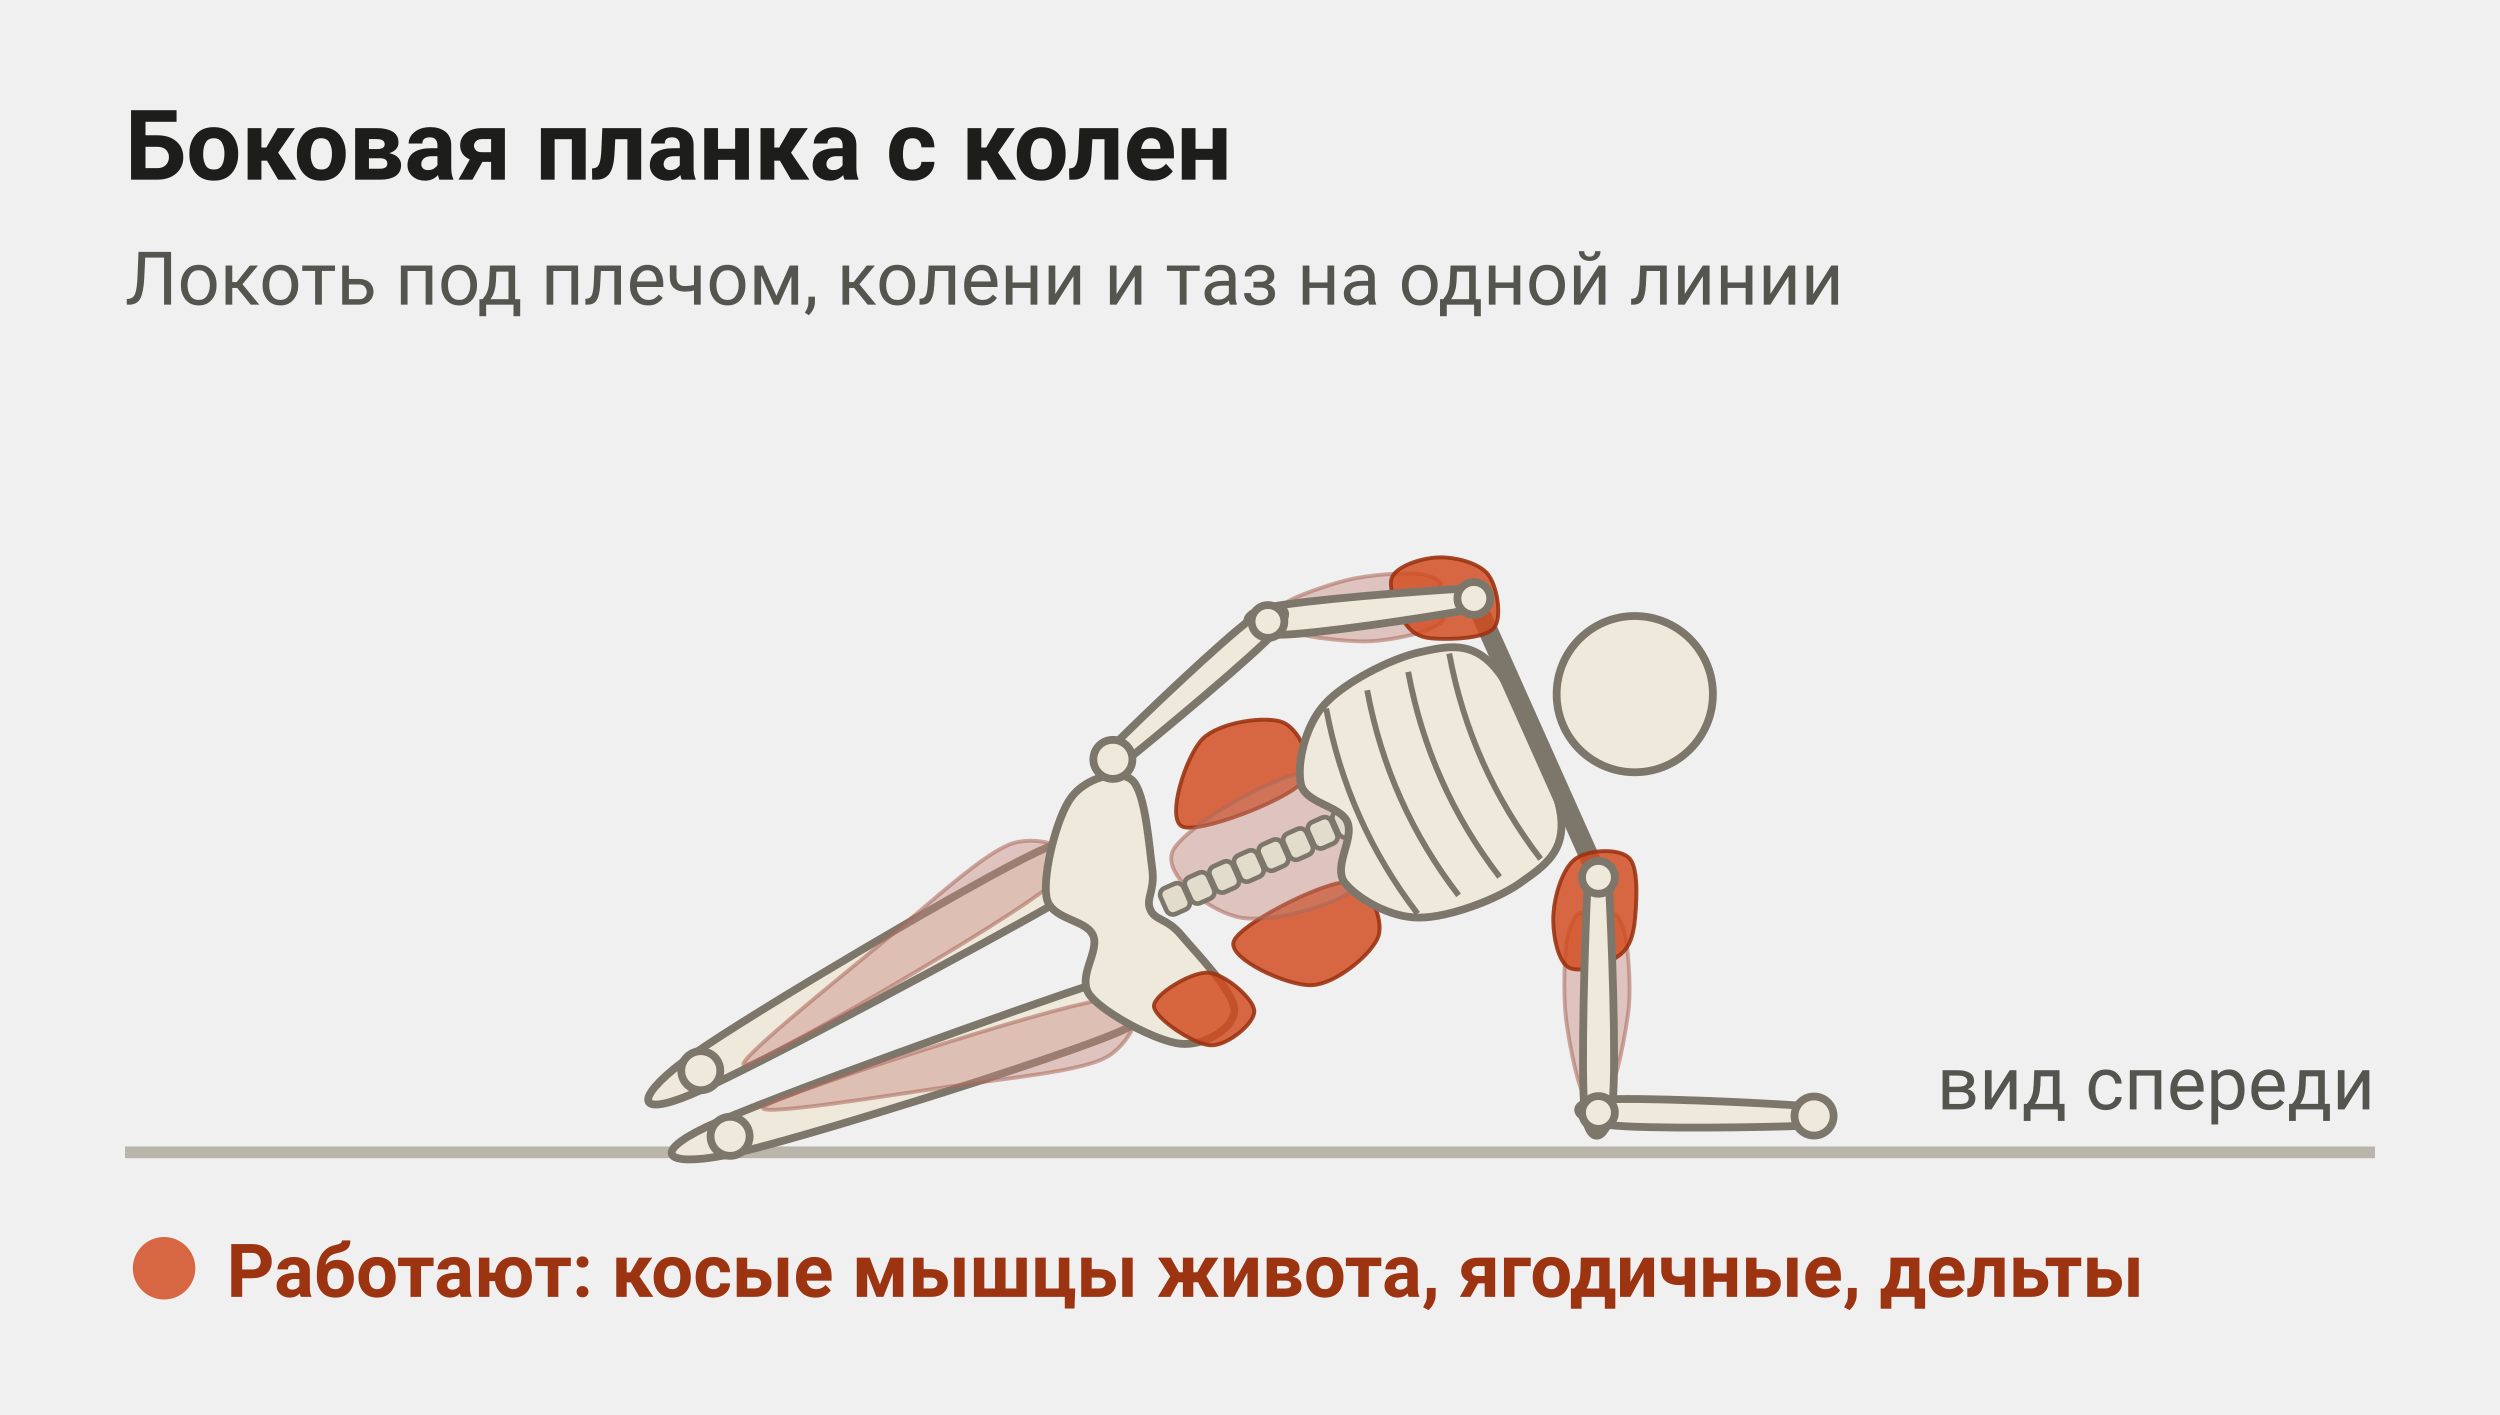
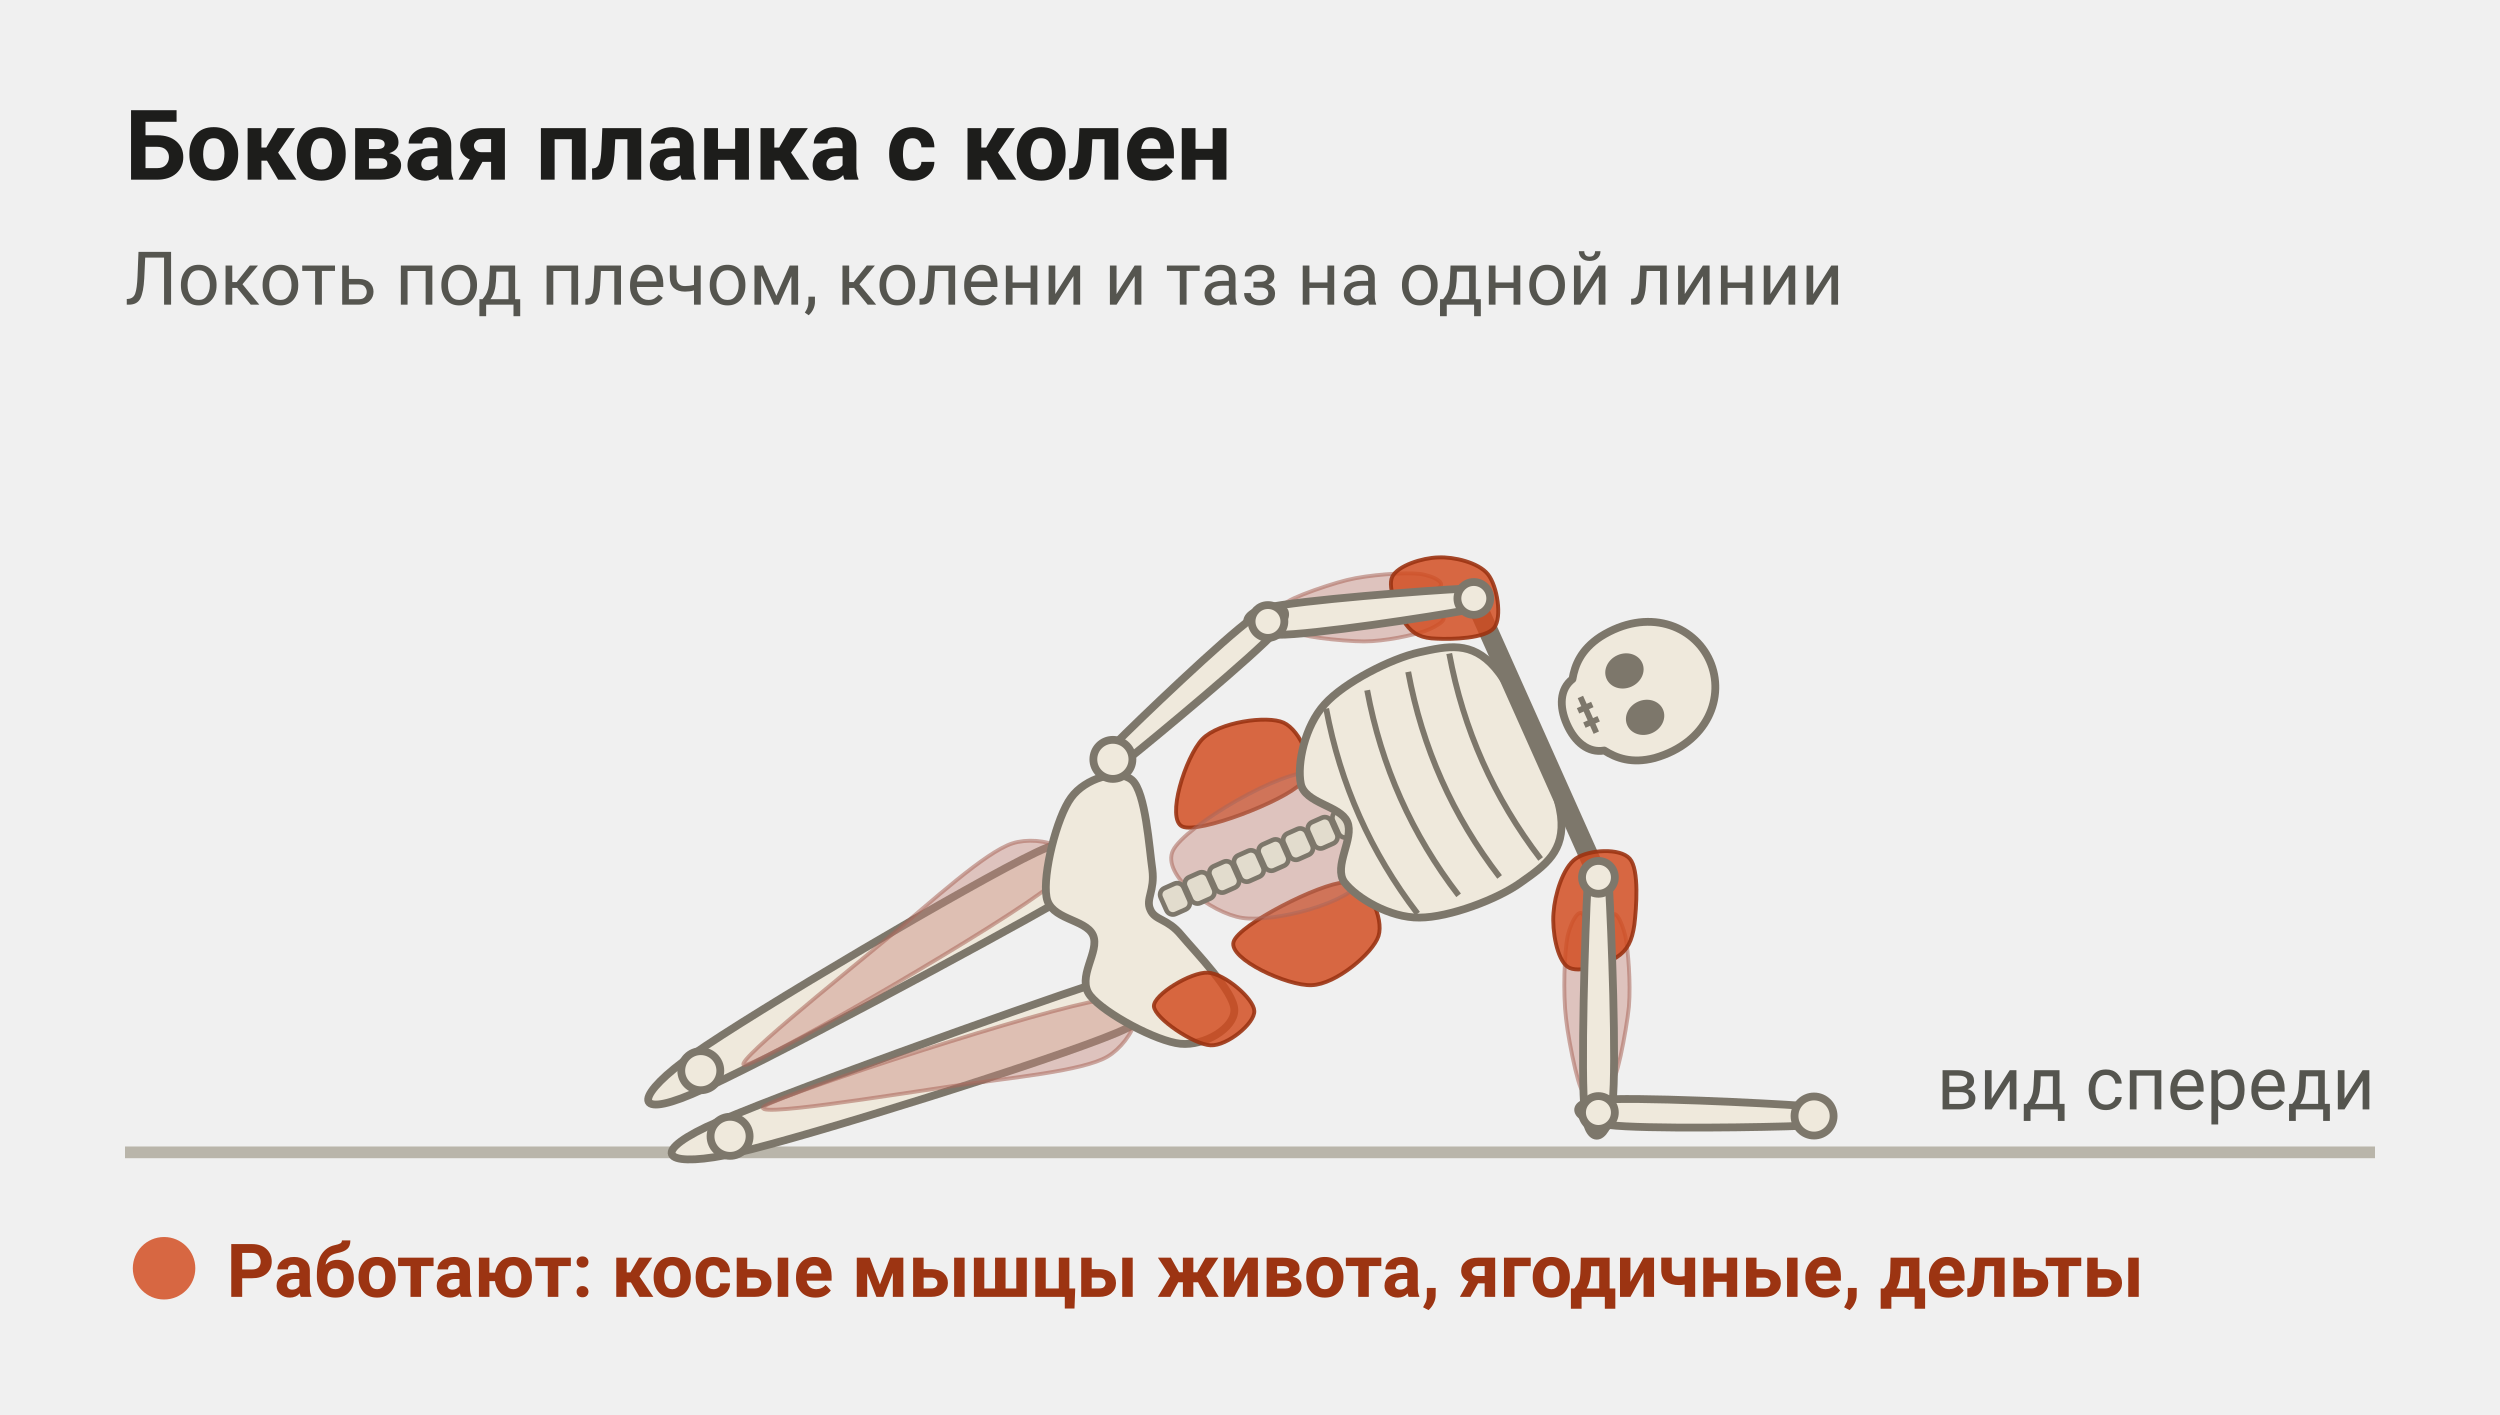
<svg xmlns="http://www.w3.org/2000/svg" viewBox="0 0 640 362" role="img" aria-label="Боковая планка с колен: Локоть под плечом, колени и таз на одной линии">
  <style>
.bone{fill:#efe9dc;stroke:#7d776b;stroke-width:2;stroke-linejoin:round}
.joint{fill:#efe9dc;stroke:#7d776b;stroke-width:2}
.vert{fill:#e2dccd;stroke:#7d776b;stroke-width:1.2}
.m{fill:#c7867a;fill-opacity:.42;stroke:#a9665a;stroke-opacity:.55;stroke-width:1}
.on{fill:#d2491d;fill-opacity:.82;stroke:#9c3412;stroke-opacity:.9}
.plate{fill:#3a3a37;fill-opacity:.1;stroke:#3a3a37;stroke-width:3}
.bar{fill:#3a3a37}
.ghost{opacity:.18}
.ground{stroke:#b9b5aa;stroke-width:3}
.guide{stroke:#3d7fb8;stroke-width:2.5;stroke-dasharray:8 7;fill:none}
.arrow{stroke:#d2491d;stroke-width:5;fill:none;stroke-linecap:round;marker-end:url(#ah)}
.ahead{fill:#d2491d}
.lead{stroke:#6b6b66;stroke-width:1.5;fill:none}
.t{font:600 21px system-ui,-apple-system,"Segoe UI",Roboto,sans-serif;fill:#1d1d1b}
.s{font:400 18px system-ui,-apple-system,"Segoe UI",Roboto,sans-serif;fill:#55554f}
.ok{fill:#2e8b57}.bad{fill:#c0392b}
.balloon{fill:#3d7fb8;fill-opacity:.25;stroke:#3d7fb8;stroke-width:2}
@media (prefers-color-scheme:dark){
.bone,.joint{fill:#d9d3c4;stroke:#3b3934}.vert{fill:#c9c2b2;stroke:#3b3934}
.plate{fill:#ecebe6;fill-opacity:.12;stroke:#bdbbb3}.bar{fill:#bdbbb3}
.t{fill:#ecebe6}.s{fill:#a9a8a1}.lead{stroke:#9a9993}.ground{stroke:#55534d}
.arrow{stroke:#f0703f}.ahead{fill:#f0703f}.on{fill:#f0703f}
}
</style>
  <defs>
    <marker id="ah" viewBox="0 0 10 10" refX="6" refY="5" markerWidth="4" markerHeight="4" orient="auto">
      <path class="ahead" d="M0 0L10 5L0 10z" />
    </marker>
  </defs>
  <style>
.far{opacity:.5}.deep{stroke-dasharray:4 3;stroke-width:1.6}
.legend{font:600 19px system-ui,-apple-system,"Segoe UI",Roboto,sans-serif;fill:#9c3412}
.cue{font:400 19px system-ui,-apple-system,"Segoe UI",Roboto,sans-serif;fill:#55554f}
.ttl{font:700 25px system-ui,-apple-system,"Segoe UI",Roboto,sans-serif;fill:#1d1d1b}
.lg{fill:#d2491d;fill-opacity:.82}.okc{fill:#2e8b57}.badc{fill:#c0392b}
.mark{stroke:#fff;stroke-width:3.5;fill:none;stroke-linecap:round}
.floor{stroke:#b9b5aa;stroke-width:3}.equip{fill:#d9d5ca;stroke:#8f8a7e;stroke-width:2}
.cable{stroke:#8f8a7e;stroke-width:2;stroke-dasharray:6 5}
@media (prefers-color-scheme:dark){.legend{fill:#f59b72}.cue{fill:#a9a8a1}.ttl{fill:#ecebe6}
.lg{fill:#f0703f}.floor{stroke:#55534d}.equip{fill:#2c2c30;stroke:#77756d}.cable{stroke:#77756d}}
</style>
  <text class="ttl" x="32" y="46" text-anchor="start">Боковая планка с колен</text>
  <text class="cue" x="32" y="78" text-anchor="start">Локоть под плечом, колени и таз на одной линии</text>
  <line class="floor" x1="32" y1="295" x2="608" y2="295" />
  <g>
    <path class="bone" d="M177.1 280.1C161.5 286.7 162.8 280.2 177.5 269.9C192.2 259.5 249.0 225.9 265.3 218.2C281.6 210.5 274.4 221.7 275.3 223.8C276.3 225.9 287.3 221.4 270.9 230.8C254.5 240.2 192.6 273.6 177.1 280.1Z" />
    <path class="m" d="M191.3 272.5C184.3 274.8 215.9 249.6 227.2 240.2C238.6 230.7 252.3 218.1 259.2 215.9C266.2 213.6 280.4 217.2 269.0 226.6C257.7 236.0 198.3 270.3 191.3 272.5Z" />
    <circle class="joint" cx="179.4" cy="274.1" r="5" />
    <path class="m on" d="M302.7 211.6C298.4 209.7 303.5 193.7 307.8 189.2C312.1 184.8 324.4 183.1 328.6 185.0C332.8 186.9 337.3 196.2 333.0 200.6C328.7 205.1 306.9 213.5 302.7 211.6Z" />
    <path class="bone" d="M180.8 288.5C165.5 295.8 171.2 299.1 188.7 295.1C206.3 291.1 269.3 271.4 285.9 264.4C302.5 257.4 289.4 255.3 288.4 253.2C287.5 251.1 298.2 245.9 280.3 251.8C262.3 257.7 196.1 281.3 180.8 288.5Z" />
    <path class="m" d="M196.0 283.0C189.6 286.7 229.5 280.1 244.1 278.0C258.7 275.9 277.2 274.2 283.5 270.5C289.9 266.8 296.7 253.9 282.1 256.0C267.5 258.1 202.3 279.4 196.0 283.0Z" />
    <circle class="joint" cx="186.9" cy="290.9" r="5" />
    <path class="m on" d="M315.8 241.1C314.4 245.5 329.7 252.5 335.8 252.2C342.0 252.0 351.5 244.0 352.9 239.6C354.3 235.2 350.4 225.6 344.2 225.9C338.0 226.1 317.1 236.7 315.8 241.1Z" />
    <path class="bone" d="M267.9 229.6C266.9 223.8 270.5 209.2 274.2 204.2C277.8 199.2 286.3 196.7 289.8 199.7C293.3 202.8 294.2 217.1 295.0 222.6C295.7 228.1 293.2 230.1 294.5 232.9C295.7 235.7 298.9 235.1 302.4 239.4C306.0 243.7 316.0 253.9 316.0 258.6C316.0 263.2 308.4 267.8 302.2 267.2C296.1 266.6 282.8 259.5 279.1 254.9C275.4 250.2 281.7 243.6 279.8 239.4C277.9 235.2 268.8 235.5 267.9 229.6Z" />
    <path class="m on" d="M295.4 257.6C295.6 260.7 305.6 267.4 309.9 267.6C314.2 267.8 321.3 261.9 321.1 258.8C321.0 255.7 313.5 249.2 309.2 249.0C304.9 248.8 295.3 254.6 295.4 257.6Z" />
    <path class="m" d="M300.3 217.7C297.2 223.9 310.0 233.8 318.1 235.0C326.2 236.2 345.8 231.2 348.9 225.0C352.0 218.8 344.8 198.9 336.7 197.7C328.6 196.5 303.4 211.5 300.3 217.7Z" />
    <rect class="vert" x="297.2" y="226.9" width="7.2" height="6.4" rx="1.8" transform="rotate(66.0 300.8 230.1)" />
    <rect class="vert" x="303.5" y="224.1" width="7.2" height="6.4" rx="1.8" transform="rotate(66.0 307.1 227.3)" />
    <rect class="vert" x="309.8" y="221.3" width="7.2" height="6.4" rx="1.8" transform="rotate(66.0 313.4 224.5)" />
    <rect class="vert" x="316.1" y="218.5" width="7.2" height="6.4" rx="1.8" transform="rotate(66.0 319.7 221.7)" />
    <rect class="vert" x="322.4" y="215.7" width="7.2" height="6.4" rx="1.8" transform="rotate(66.0 326.0 218.9)" />
    <rect class="vert" x="328.7" y="212.9" width="7.2" height="6.4" rx="1.8" transform="rotate(66.0 332.3 216.1)" />
    <rect class="vert" x="335.0" y="210.0" width="7.2" height="6.4" rx="1.8" transform="rotate(66.0 338.6 213.2)" />
    <rect class="vert" x="341.3" y="207.2" width="7.2" height="6.4" rx="1.8" transform="rotate(66.0 344.9 210.4)" />
    <rect class="vert" x="347.6" y="204.4" width="7.2" height="6.4" rx="1.8" transform="rotate(66.0 351.2 207.6)" />
    <rect class="vert" x="353.9" y="201.6" width="7.2" height="6.4" rx="1.8" transform="rotate(66.0 357.5 204.8)" />
    <rect class="vert" x="360.2" y="198.8" width="7.2" height="6.4" rx="1.8" transform="rotate(66.0 363.8 202.0)" />
    <rect class="vert" x="366.5" y="196.0" width="7.2" height="6.4" rx="1.8" transform="rotate(66.0 370.1 199.2)" />
    <rect class="vert" x="372.8" y="193.2" width="7.2" height="6.4" rx="1.8" transform="rotate(66.0 376.4 196.4)" />
    <rect class="vert" x="379.1" y="190.4" width="7.2" height="6.4" rx="1.8" transform="rotate(66.0 382.7 193.6)" />
    <path class="bone" d="M333.0 200.6C332.0 195.6 334.0 185.9 339.1 180.3C344.1 174.7 356.1 168.6 363.3 167.0C370.6 165.4 376.7 164.0 382.7 170.9C388.8 177.9 398.4 199.6 399.6 208.8C400.7 217.9 395.6 221.5 389.5 225.8C383.5 230.2 370.9 234.9 363.4 234.9C355.8 235.0 347.3 229.9 344.2 225.9C341.2 221.8 346.8 214.6 344.9 210.4C343.1 206.2 334.0 205.7 333.0 200.6Z" />
    <path class="lead" style="stroke:#7d776b" d="M339.5 181.4Q344.9 210.4 362.9 233.9" />
    <path class="lead" style="stroke:#7d776b" d="M350.0 176.7Q355.4 205.8 373.4 229.2" />
    <path class="lead" style="stroke:#7d776b" d="M360.5 172.0Q365.9 201.1 383.9 224.5" />
    <path class="lead" style="stroke:#7d776b" d="M371.0 167.3Q376.4 196.4 394.4 219.9" />
-     <circle class="bone" cx="418.5" cy="177.7" r="20" />
+     <g class="head front" transform="matrix(0.407 0.914 -0.914 0.407 418.5 177.7)">
+       <path class="bone" d="M-17 2C-19 -12 -10 -21 0 -21C10 -21 19 -12 17 2C16 8 13 11 10 13C9 17 5 19 0 19C-5 19 -9 17 -10 13C-13 11 -16 8 -17 2Z" />
+       <ellipse cx="-6.5" cy="0" rx="4.4" ry="5" fill="#7d776b" />
+       <ellipse cx="6.5" cy="0" rx="4.4" ry="5" fill="#7d776b" />
+       <path class="lead" style="stroke:#7d776b" d="M-5 13H5M-2 11v4M2 11v4" />
+     </g>
    <path class="bone" d="M377.3 153.2L409.2 224.6" style="stroke-width:5" />
    <path class="m" d="M412.6 275.8C413.4 279.3 416.4 263.7 417.0 257.7C417.5 251.7 416.8 243.2 416.1 239.7C415.3 236.2 412.9 230.7 412.4 236.7C411.8 242.7 411.8 272.2 412.6 275.8Z" />
    <path class="m" d="M405.7 278.8C404.9 282.8 401.6 267.2 400.9 260.7C400.1 254.2 400.5 243.7 401.3 239.7C402.2 235.7 405.2 230.2 405.9 236.7C406.7 243.2 406.5 274.8 405.7 278.8Z" />
    <path class="m on" d="M401.3 247.5C398.6 245.6 397.3 238.3 397.7 233.7C398.0 229.1 400.1 222.1 403.4 219.8C406.7 217.5 414.7 217.0 417.2 219.8C419.7 222.6 418.9 232.5 418.4 236.7C417.8 240.9 416.6 243.3 413.8 245.1C410.9 246.9 404.0 249.4 401.3 247.5Z" />
    <path class="bone" d="M405.7 284.8C406.8 294.0 411.8 292.0 412.8 282.4C413.9 272.7 412.5 236.9 411.9 227.0C411.3 217.2 410.1 223.4 409.2 223.4C408.2 223.4 407.0 216.8 406.4 227.0C405.8 237.3 404.6 275.6 405.7 284.8Z" />
    <path class="bone" d="M409.2 281.6C400.9 282.4 403.1 286.9 411.9 288.0C420.6 289.1 452.8 288.6 461.5 288.2C470.3 287.8 464.3 286.5 464.4 285.7C464.4 284.8 470.8 283.8 461.6 283.1C452.4 282.4 417.5 280.7 409.2 281.6Z" />
    <circle class="joint" cx="409.2" cy="224.6" r="4.2" />
    <circle class="joint" cx="409.2" cy="284.8" r="4.2" />
    <circle class="joint" cx="464.4" cy="285.7" r="5" />
    <path class="m" d="M332.9 161.6C329.9 162.7 343.8 164.2 349.2 164.2C354.5 164.2 361.9 162.6 364.9 161.5C367.9 160.4 372.5 157.6 367.1 157.6C361.8 157.6 335.9 160.5 332.9 161.6Z" />
    <path class="m" d="M329.5 155.1C325.9 154.6 339.1 149.9 344.8 148.5C350.4 147.1 359.7 146.5 363.3 146.9C366.9 147.3 372.1 149.8 366.4 151.2C360.8 152.5 333.1 155.5 329.5 155.1Z" />
    <path class="m on" d="M356.4 147.7C357.8 144.8 364.1 142.8 368.2 142.7C372.2 142.5 378.5 144.0 380.9 147.0C383.3 150.0 384.6 158.0 382.5 160.7C380.3 163.5 371.6 163.7 367.8 163.5C364.0 163.4 361.8 162.4 359.9 159.8C358.0 157.1 355.1 150.5 356.4 147.7Z" />
    <path class="bone" d="M324.2 155.6C316.2 157.6 318.5 162.4 327.1 162.5C335.6 162.6 367.0 157.8 375.5 156.2C384.1 154.6 378.5 154.0 378.4 153.1C378.3 152.2 384.0 150.3 374.9 150.7C365.9 151.1 332.2 153.7 324.2 155.6Z" />
    <path class="bone" d="M326.7 161.5C332.0 155.5 327.4 153.6 320.4 158.4C313.5 163.3 291.1 184.7 285.2 190.7C279.3 196.7 284.3 193.7 284.9 194.4C285.5 195.0 281.6 200.0 288.6 194.5C295.5 189.0 321.4 167.5 326.7 161.5Z" />
    <circle class="joint" cx="377.3" cy="153.2" r="4.2" />
    <circle class="joint" cx="324.6" cy="159.1" r="4.2" />
    <circle class="joint" cx="284.9" cy="194.4" r="5" />
  </g>
  <text class="cue" x="608" y="284" text-anchor="end">вид спереди</text>
  <circle class="lg" cx="42" cy="324.673" r="8" />
  <text class="legend" x="58" y="332" text-anchor="start">Работают: косые мышцы живота, ягодичные, дельты</text>
</svg>
